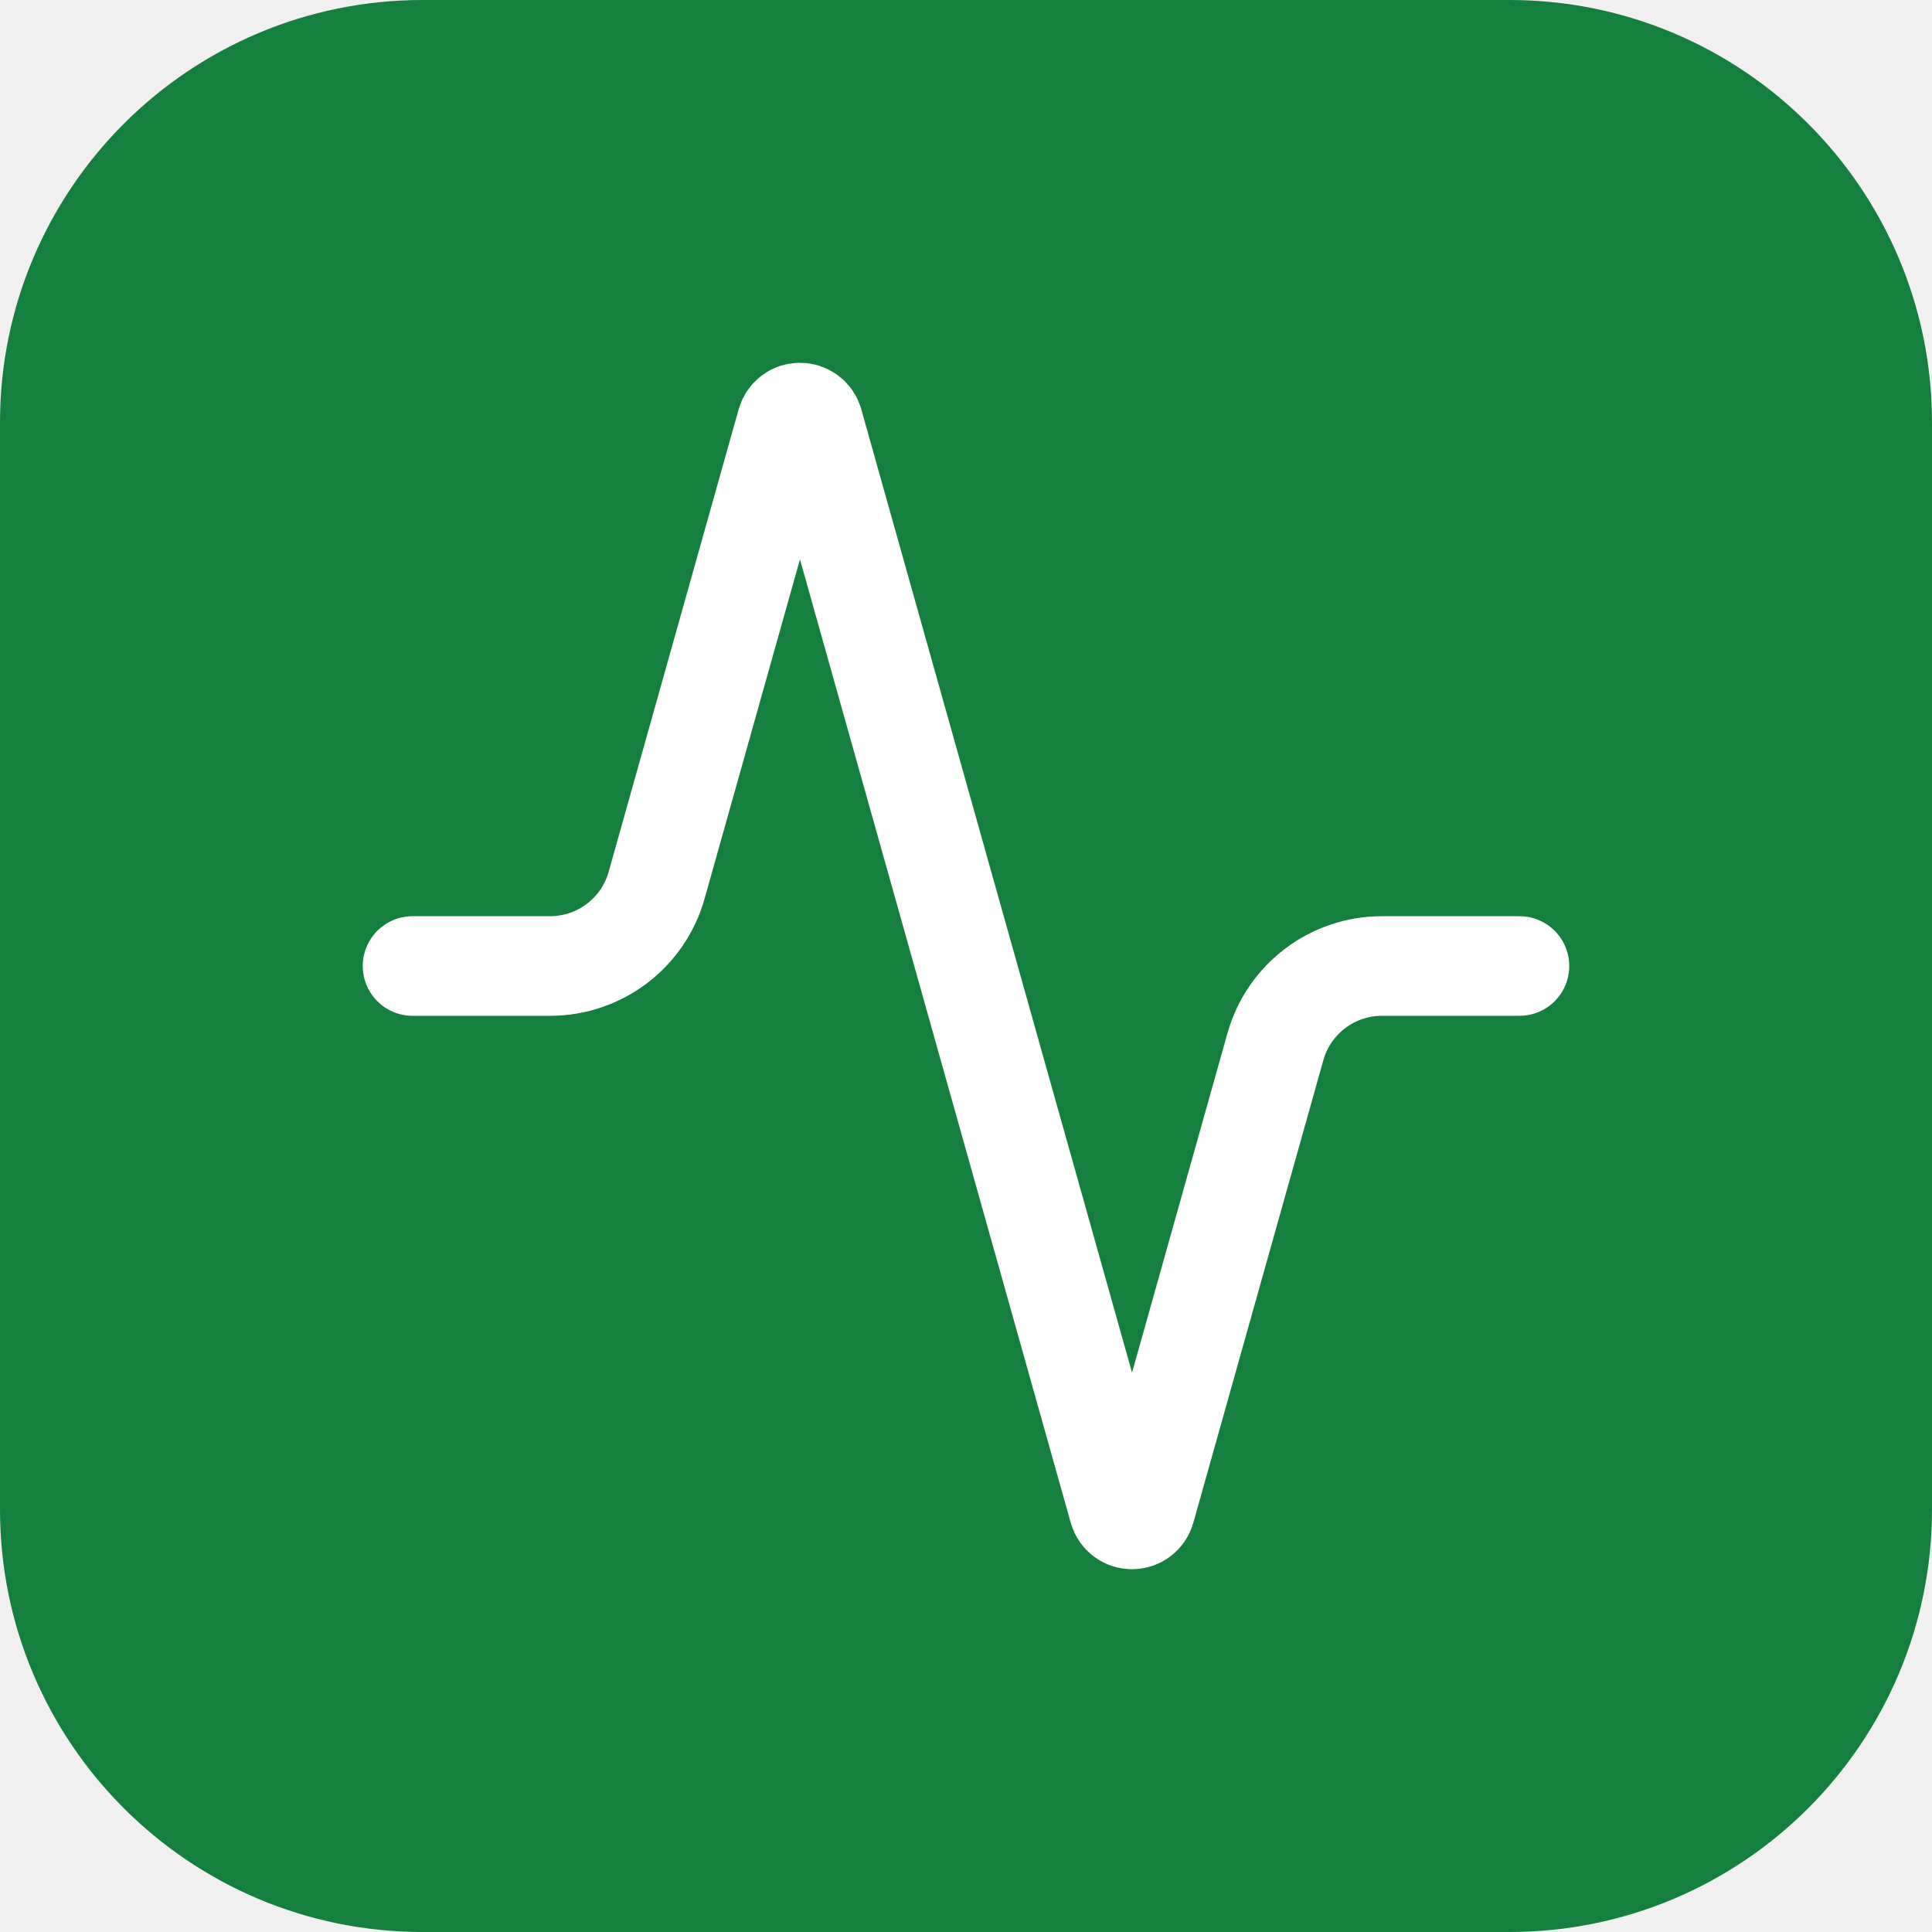
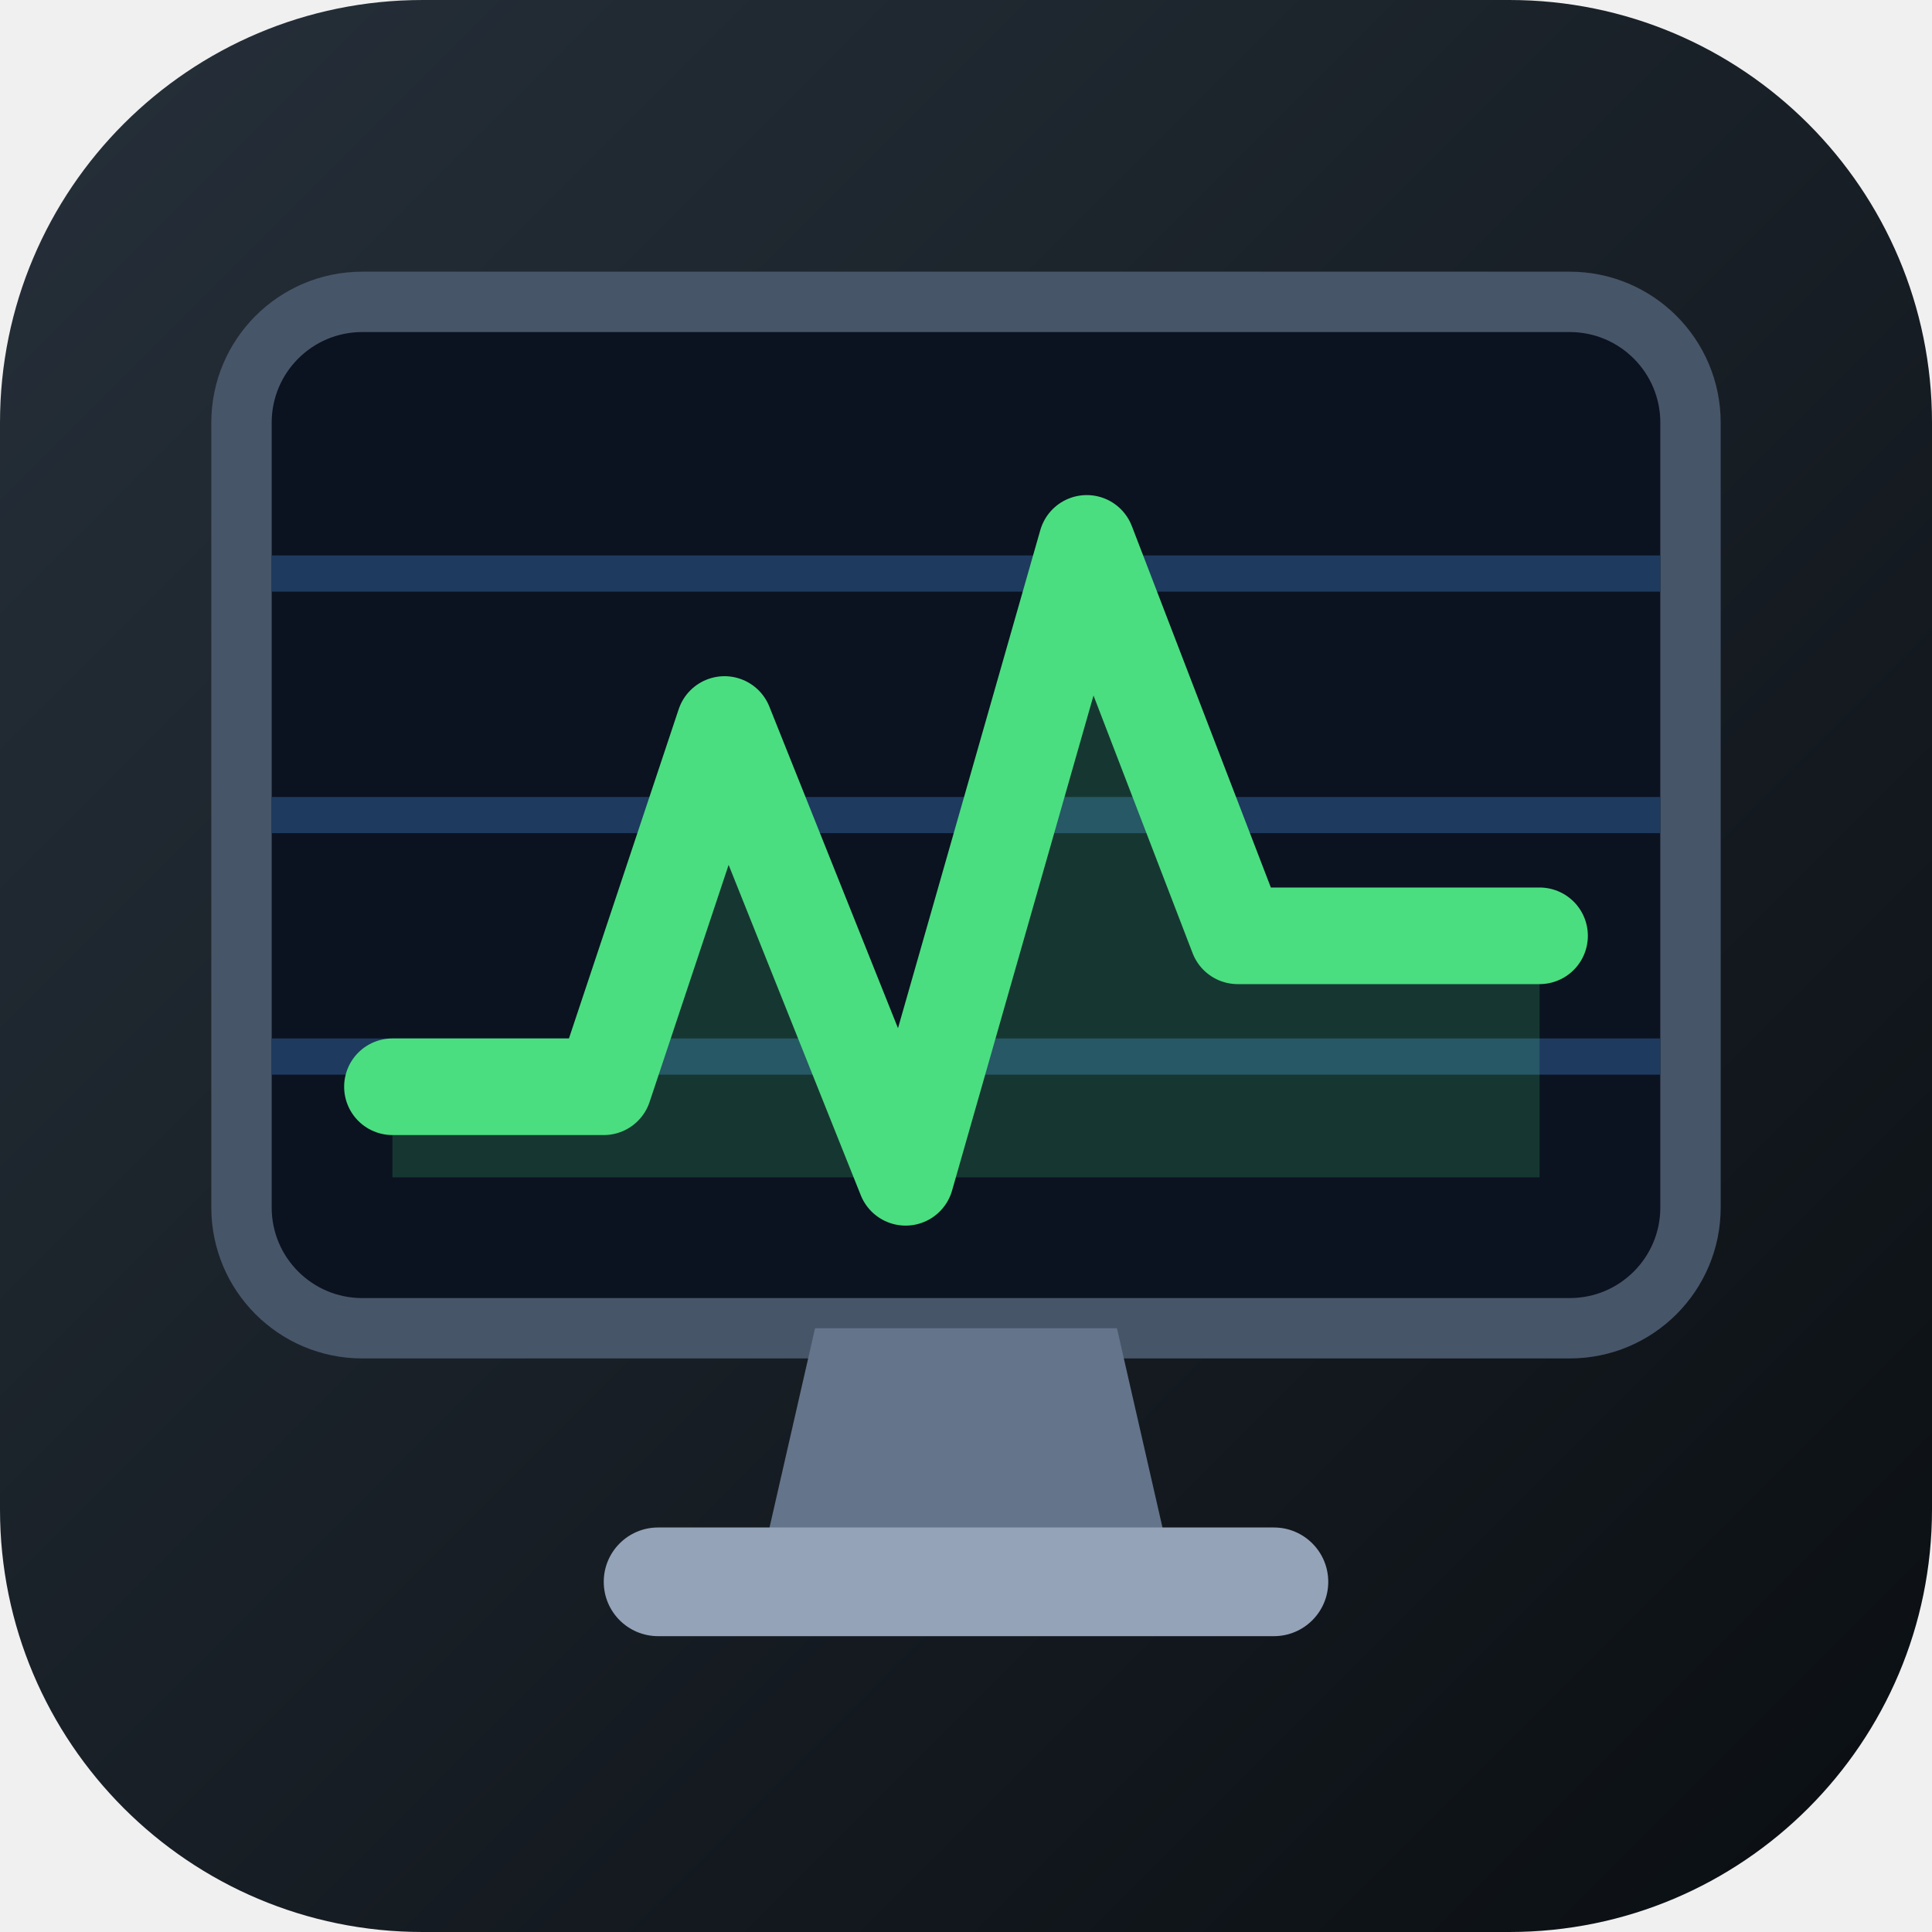
<svg xmlns="http://www.w3.org/2000/svg" viewBox="0 0 32 32">
-   <rect width="32" height="32" rx="7" fill="#15803d" />
-   <svg x="5" y="5" width="22" height="22" viewBox="0 0 24 24" fill="none" stroke="#fff" stroke-width="1.8" stroke-linecap="round" stroke-linejoin="round">
-     <path d="M22 12h-2.48a2 2 0 0 0-1.93 1.46l-2.35 8.36a.25.25 0 0 1-.48 0L9.24 2.18a.25.25 0 0 0-.48 0l-2.35 8.36A2 2 0 0 1 4.49 12H2" />
-   </svg>
+   <defs>
+     <linearGradient id="tile" x1="0" y1="0" x2="1" y2="1">
+       <stop offset="0" stop-color="#26303a" />
+       <stop offset="1" stop-color="#0a0e12" />
+     </linearGradient>
+   </defs>
+   <rect width="32" height="32" rx="7" fill="url(#tile)" />
+   <rect x="4" y="5" width="24" height="17" rx="2" fill="#0b1220" stroke="#475569" />
+   <g stroke="#1e3a5f" stroke-width=".6">
+     <path d="M4.5 9.5h23M4.5 13.5h23M4.5 17.5h23" />
+   </g>
+   <path d="M6.5 18 10 18 12 12 15 19.5 18 9 20.5 15.5h5v4h-19z" fill="#4ade80" opacity=".18" />
+   <path d="M6.5 18H10l2-6 3 7.5 3-10.5 2.5 6.5h5" fill="none" stroke="#4ade80" stroke-width="1.6" stroke-linecap="round" stroke-linejoin="round" />
+   <path d="M13.5 22h5l.8 3.5h-6.6z" fill="#64748b" />
+   <rect x="10" y="25.3" width="12" height="1.8" rx=".9" fill="#94a3b8" />
</svg>
